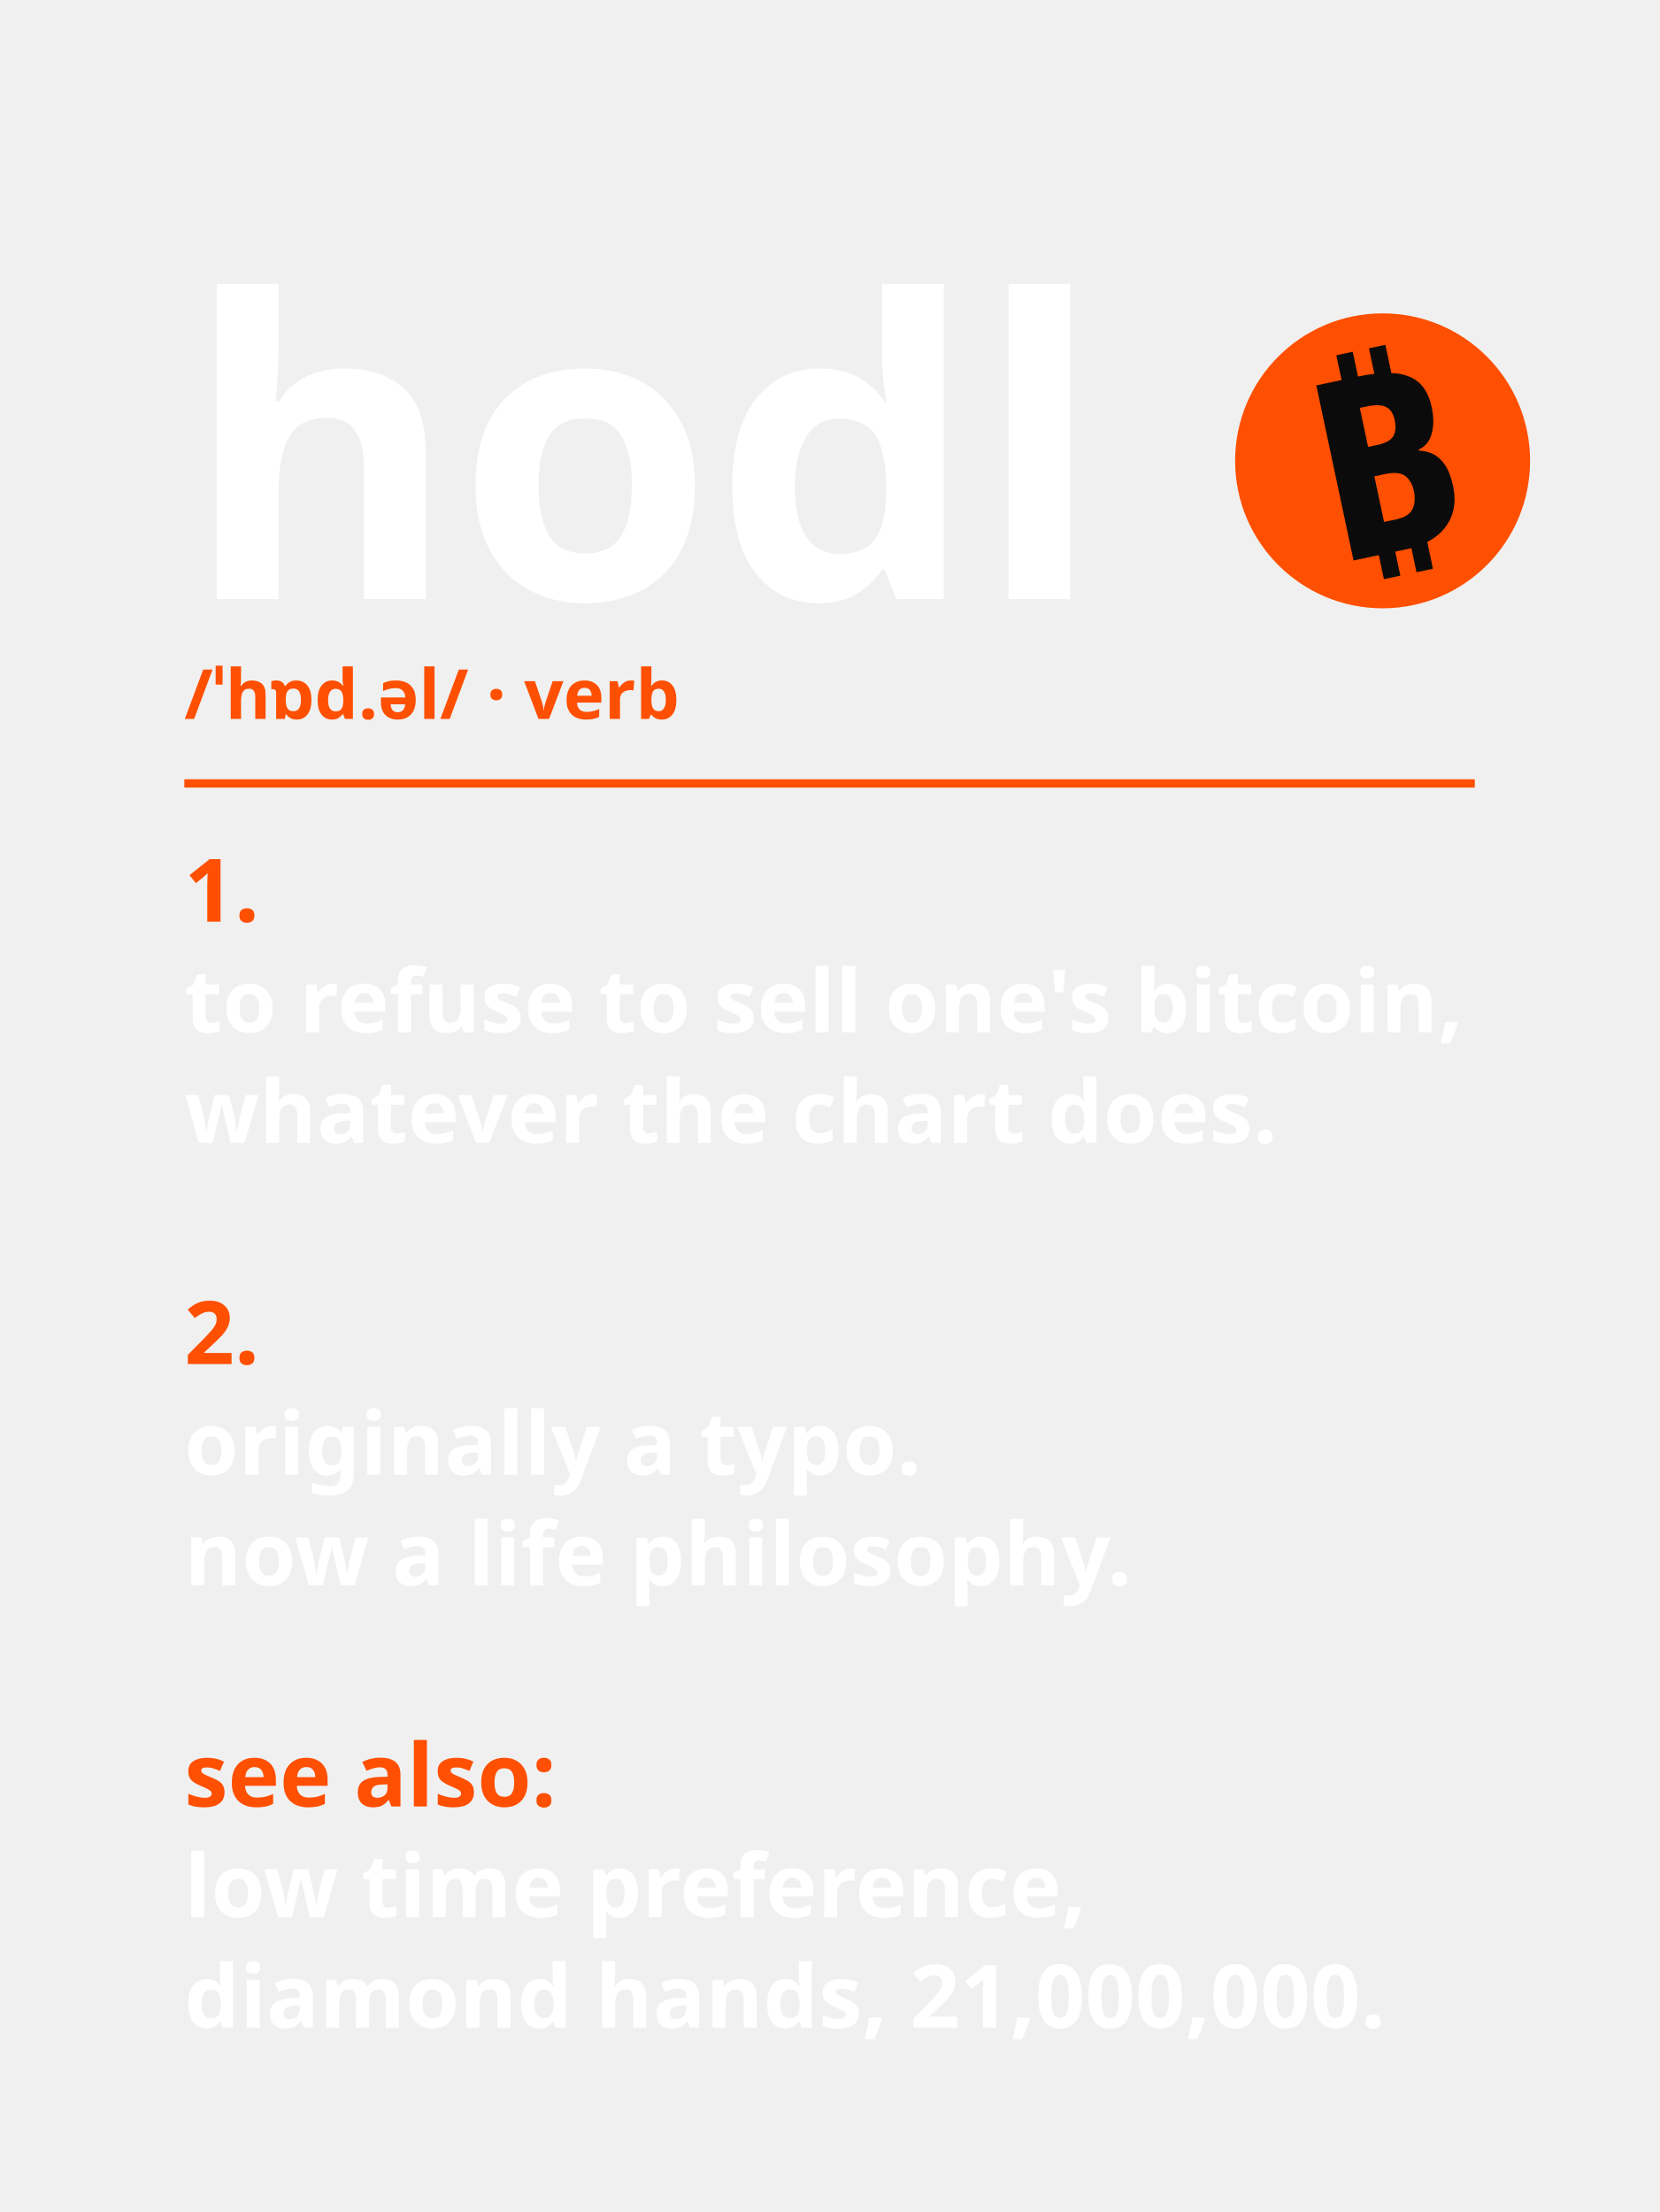
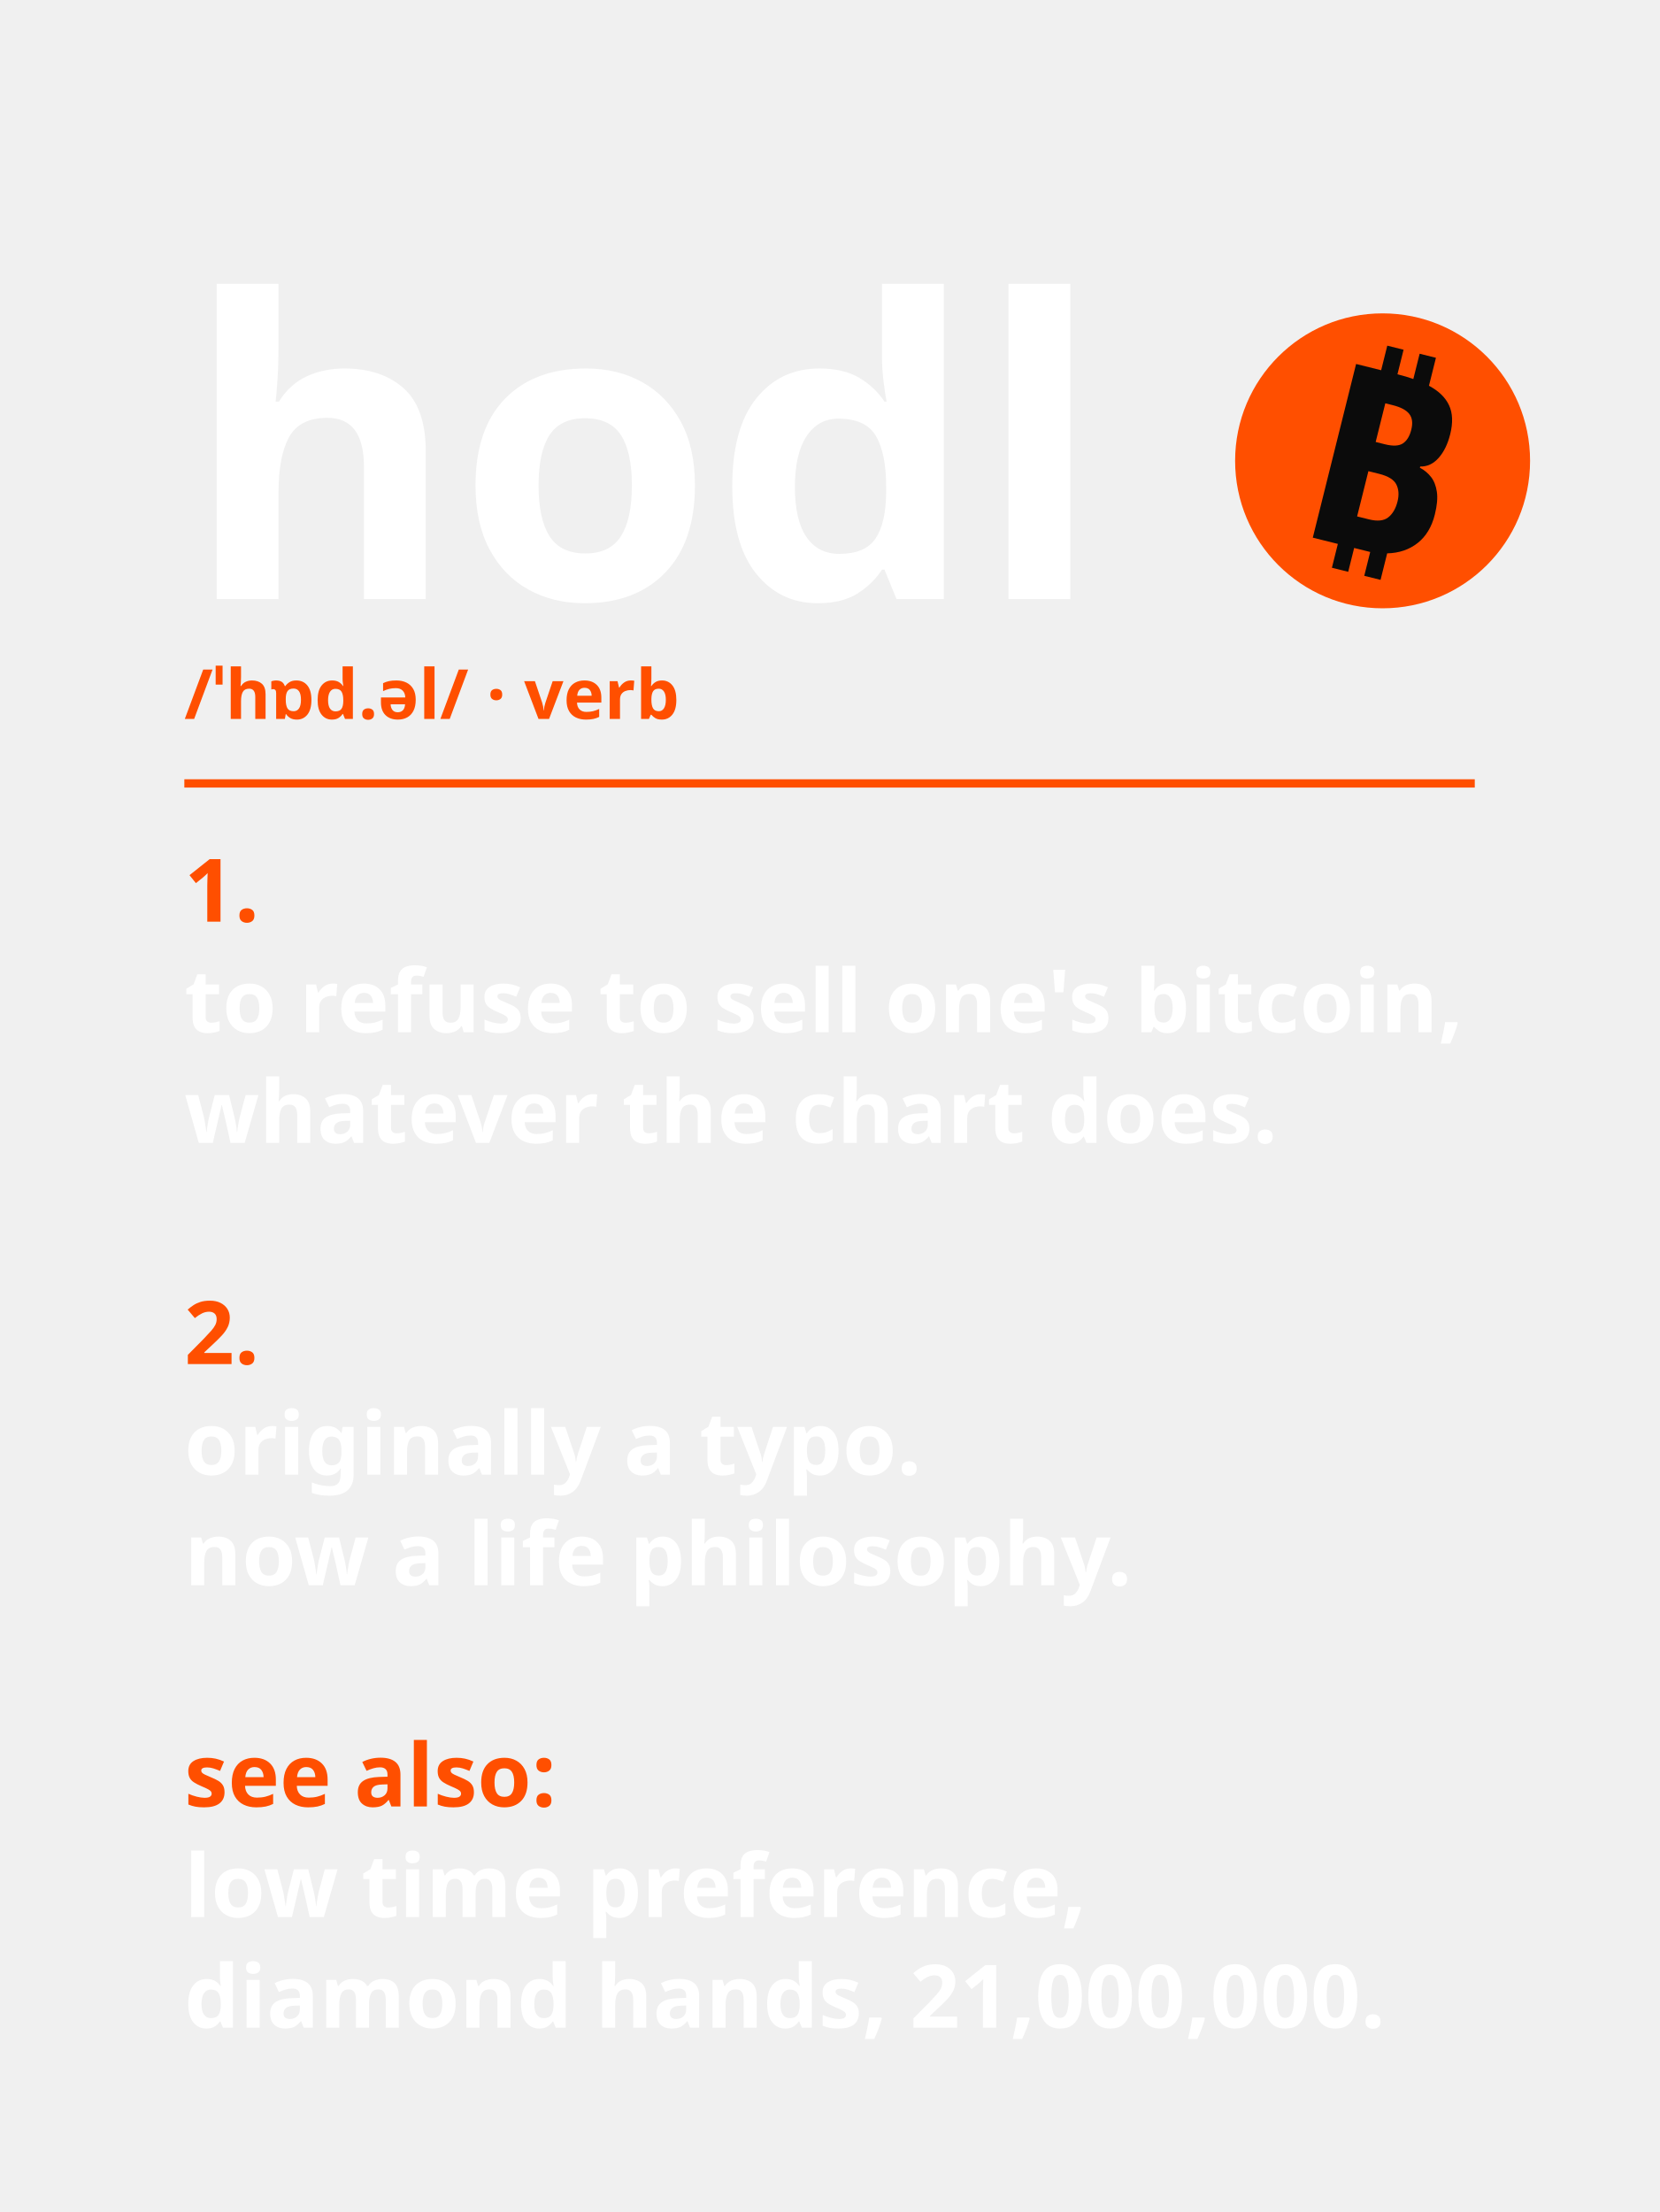
<svg xmlns="http://www.w3.org/2000/svg" width="3600" height="4800" viewBox="0 0 3600 4800">
  <text x="400" y="1300" font-family="Adwaita Sans" font-weight="900" font-size="900" fill="#ffffff" text-anchor="start" letter-spacing="0">hodl</text>
  <circle cx="3000" cy="1000" r="320" fill="#ff4f00" />
-   <text x="3000" y="1198.4" font-family="Adwaita Sans" font-weight="900" font-size="544.0" fill="#0b0b0b" text-anchor="middle" letter-spacing="0" transform="rotate(-12 3000 1000)">₿</text>
+   <text x="3000" y="1198.4" font-family="Adwaita Sans" font-weight="900" font-size="544.0" fill="#0b0b0b" text-anchor="middle" letter-spacing="0" transform="rotate(14 3000 1000)">₿</text>
  <text x="400" y="1560" font-family="Adwaita Mono" font-weight="600" font-size="150" fill="#ff4f00" text-anchor="start" letter-spacing="0">/ˈhɒd.əl/  ·  verb</text>
  <line x1="400" y1="1700" x2="3200" y2="1700" stroke="#ff4f00" stroke-width="18" />
  <text x="400" y="2000" font-family="Adwaita Sans" font-weight="900" font-size="190" fill="#ff4f00" text-anchor="start" letter-spacing="0">1.</text>
  <text x="400" y="2240" font-family="Adwaita Sans" font-weight="700" font-size="190" fill="#ffffff" text-anchor="start" letter-spacing="0">to refuse to sell one's bitcoin,</text>
  <text x="400" y="2480" font-family="Adwaita Sans" font-weight="700" font-size="190" fill="#ffffff" text-anchor="start" letter-spacing="0">whatever the chart does.</text>
  <text x="400" y="2960" font-family="Adwaita Sans" font-weight="900" font-size="190" fill="#ff4f00" text-anchor="start" letter-spacing="0">2.</text>
  <text x="400" y="3200" font-family="Adwaita Sans" font-weight="700" font-size="190" fill="#ffffff" text-anchor="start" letter-spacing="0">originally a typo.</text>
  <text x="400" y="3440" font-family="Adwaita Sans" font-weight="700" font-size="190" fill="#ffffff" text-anchor="start" letter-spacing="0">now a life philosophy.</text>
  <text x="400" y="3920" font-family="Adwaita Sans" font-weight="900" font-size="190" fill="#ff4f00" text-anchor="start" letter-spacing="0">see also:</text>
  <text x="400" y="4160" font-family="Adwaita Sans" font-weight="700" font-size="190" fill="#ffffff" text-anchor="start" letter-spacing="0">low time preference,</text>
  <text x="400" y="4400" font-family="Adwaita Sans" font-weight="700" font-size="190" fill="#ffffff" text-anchor="start" letter-spacing="0">diamond hands, 21,000,000.</text>
</svg>
